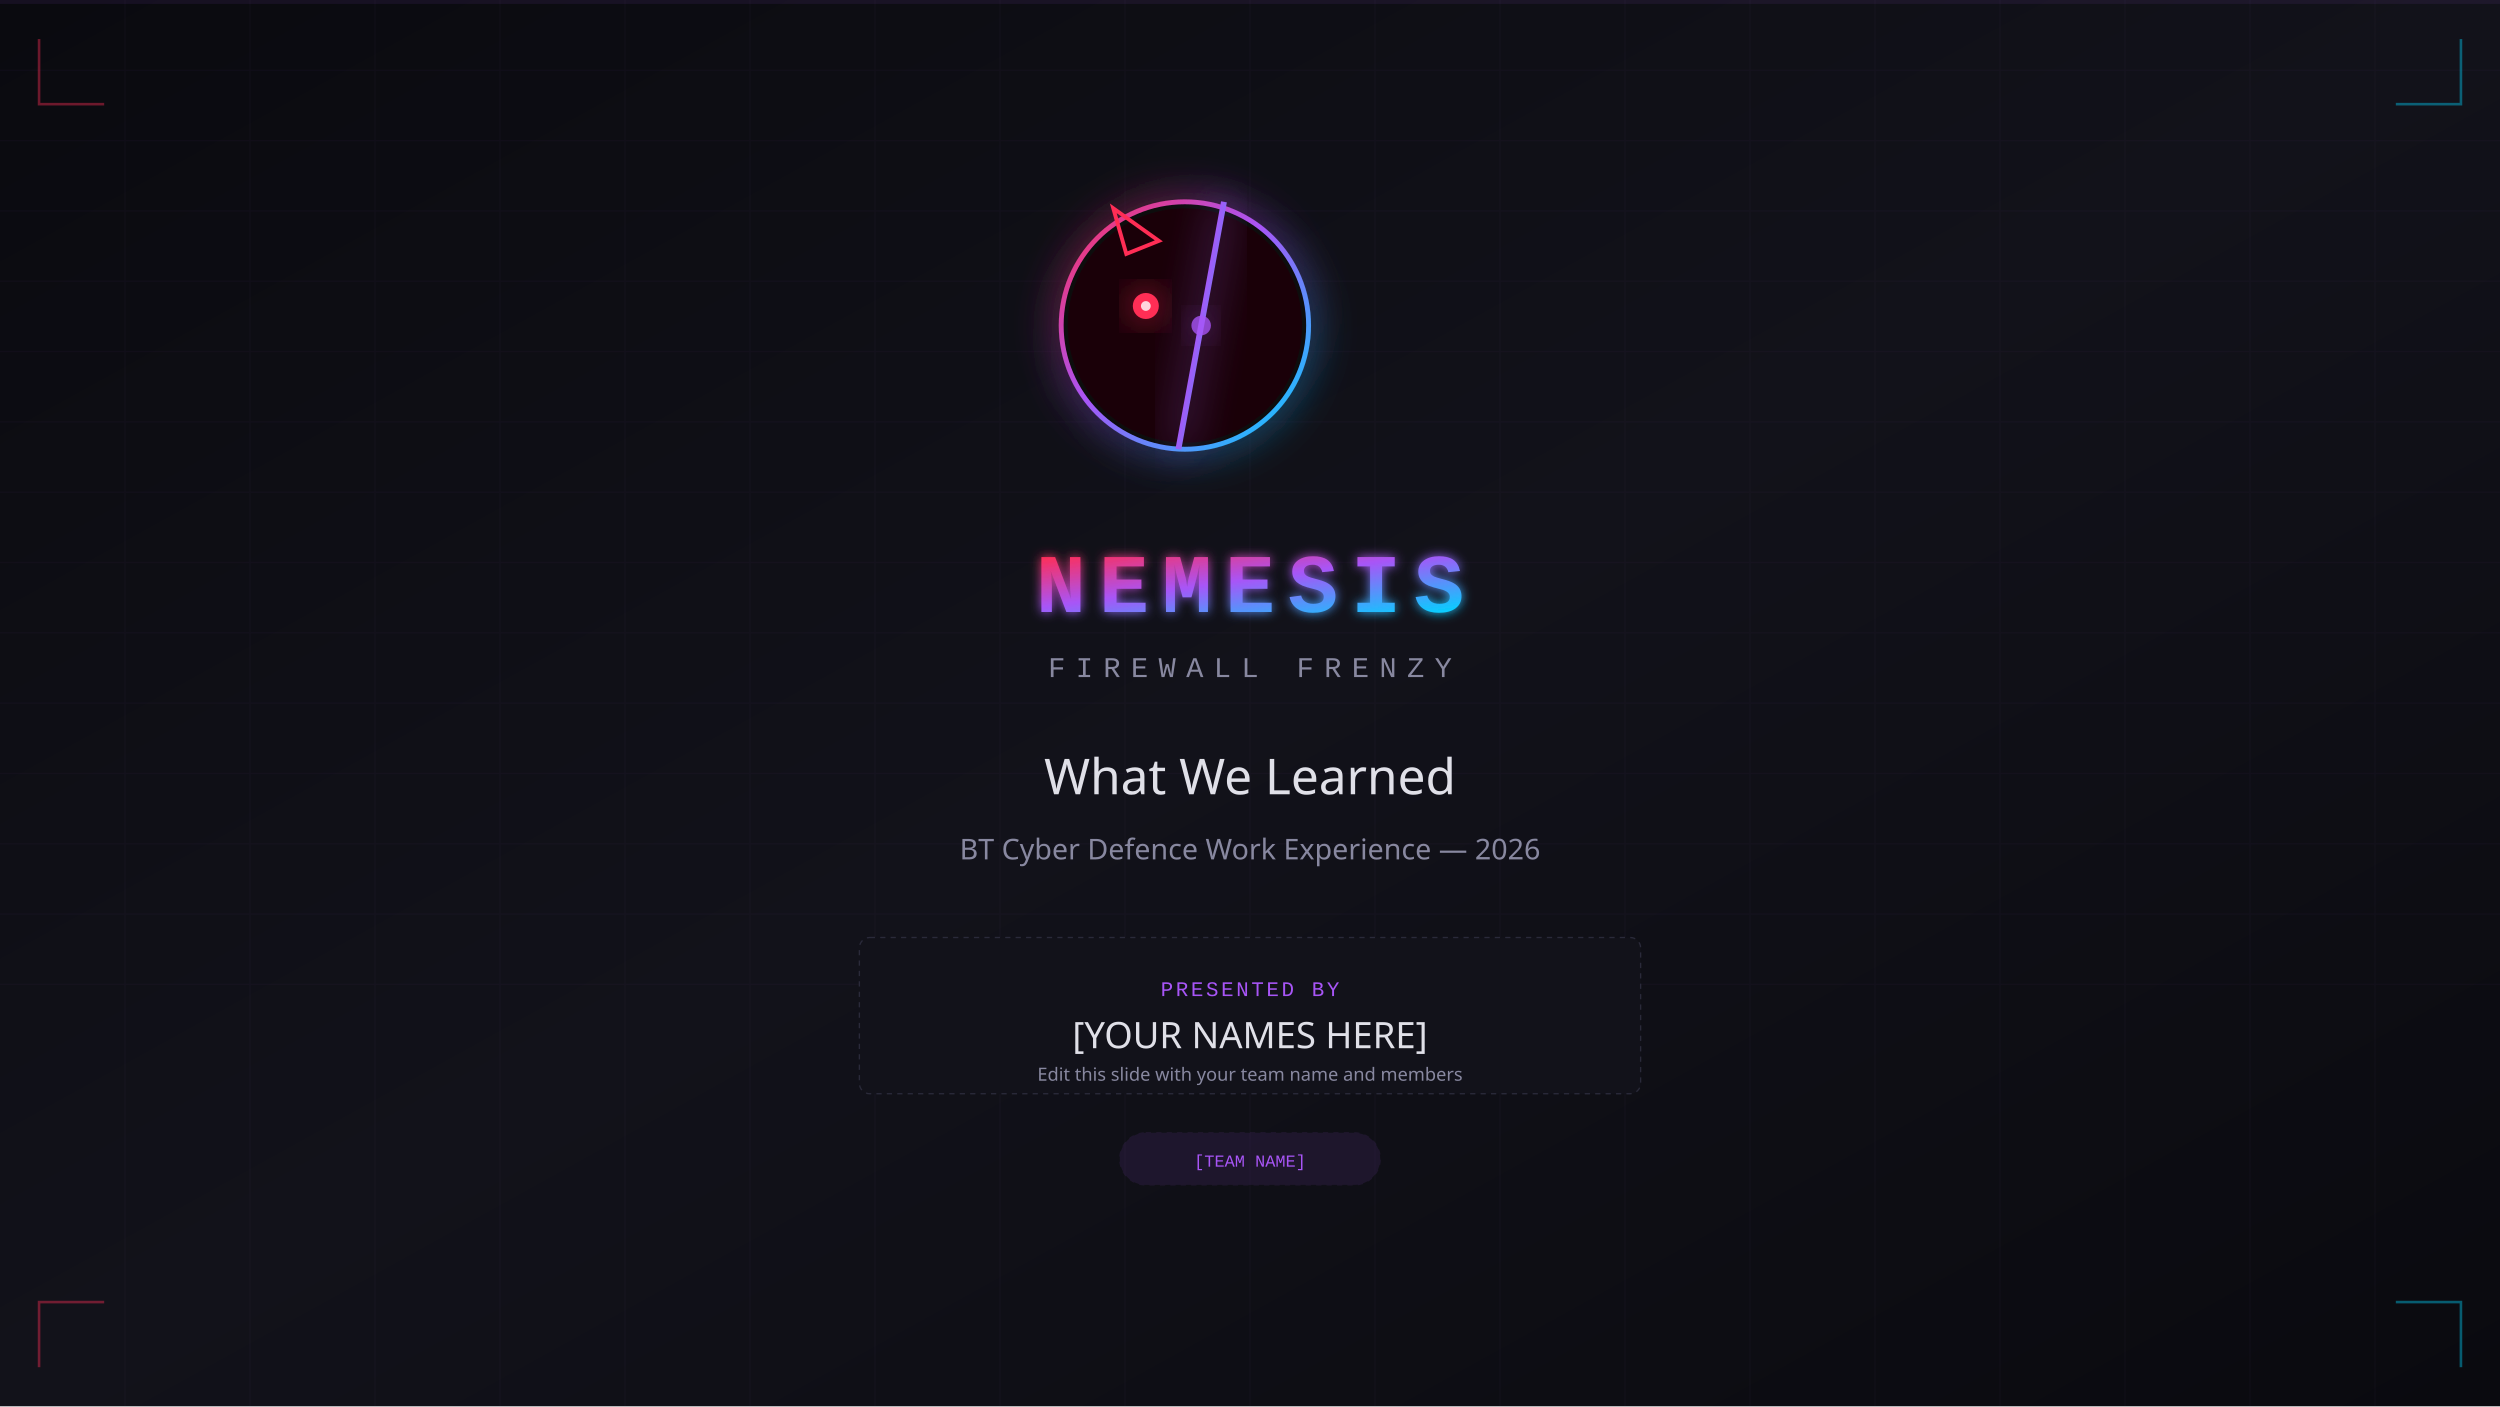
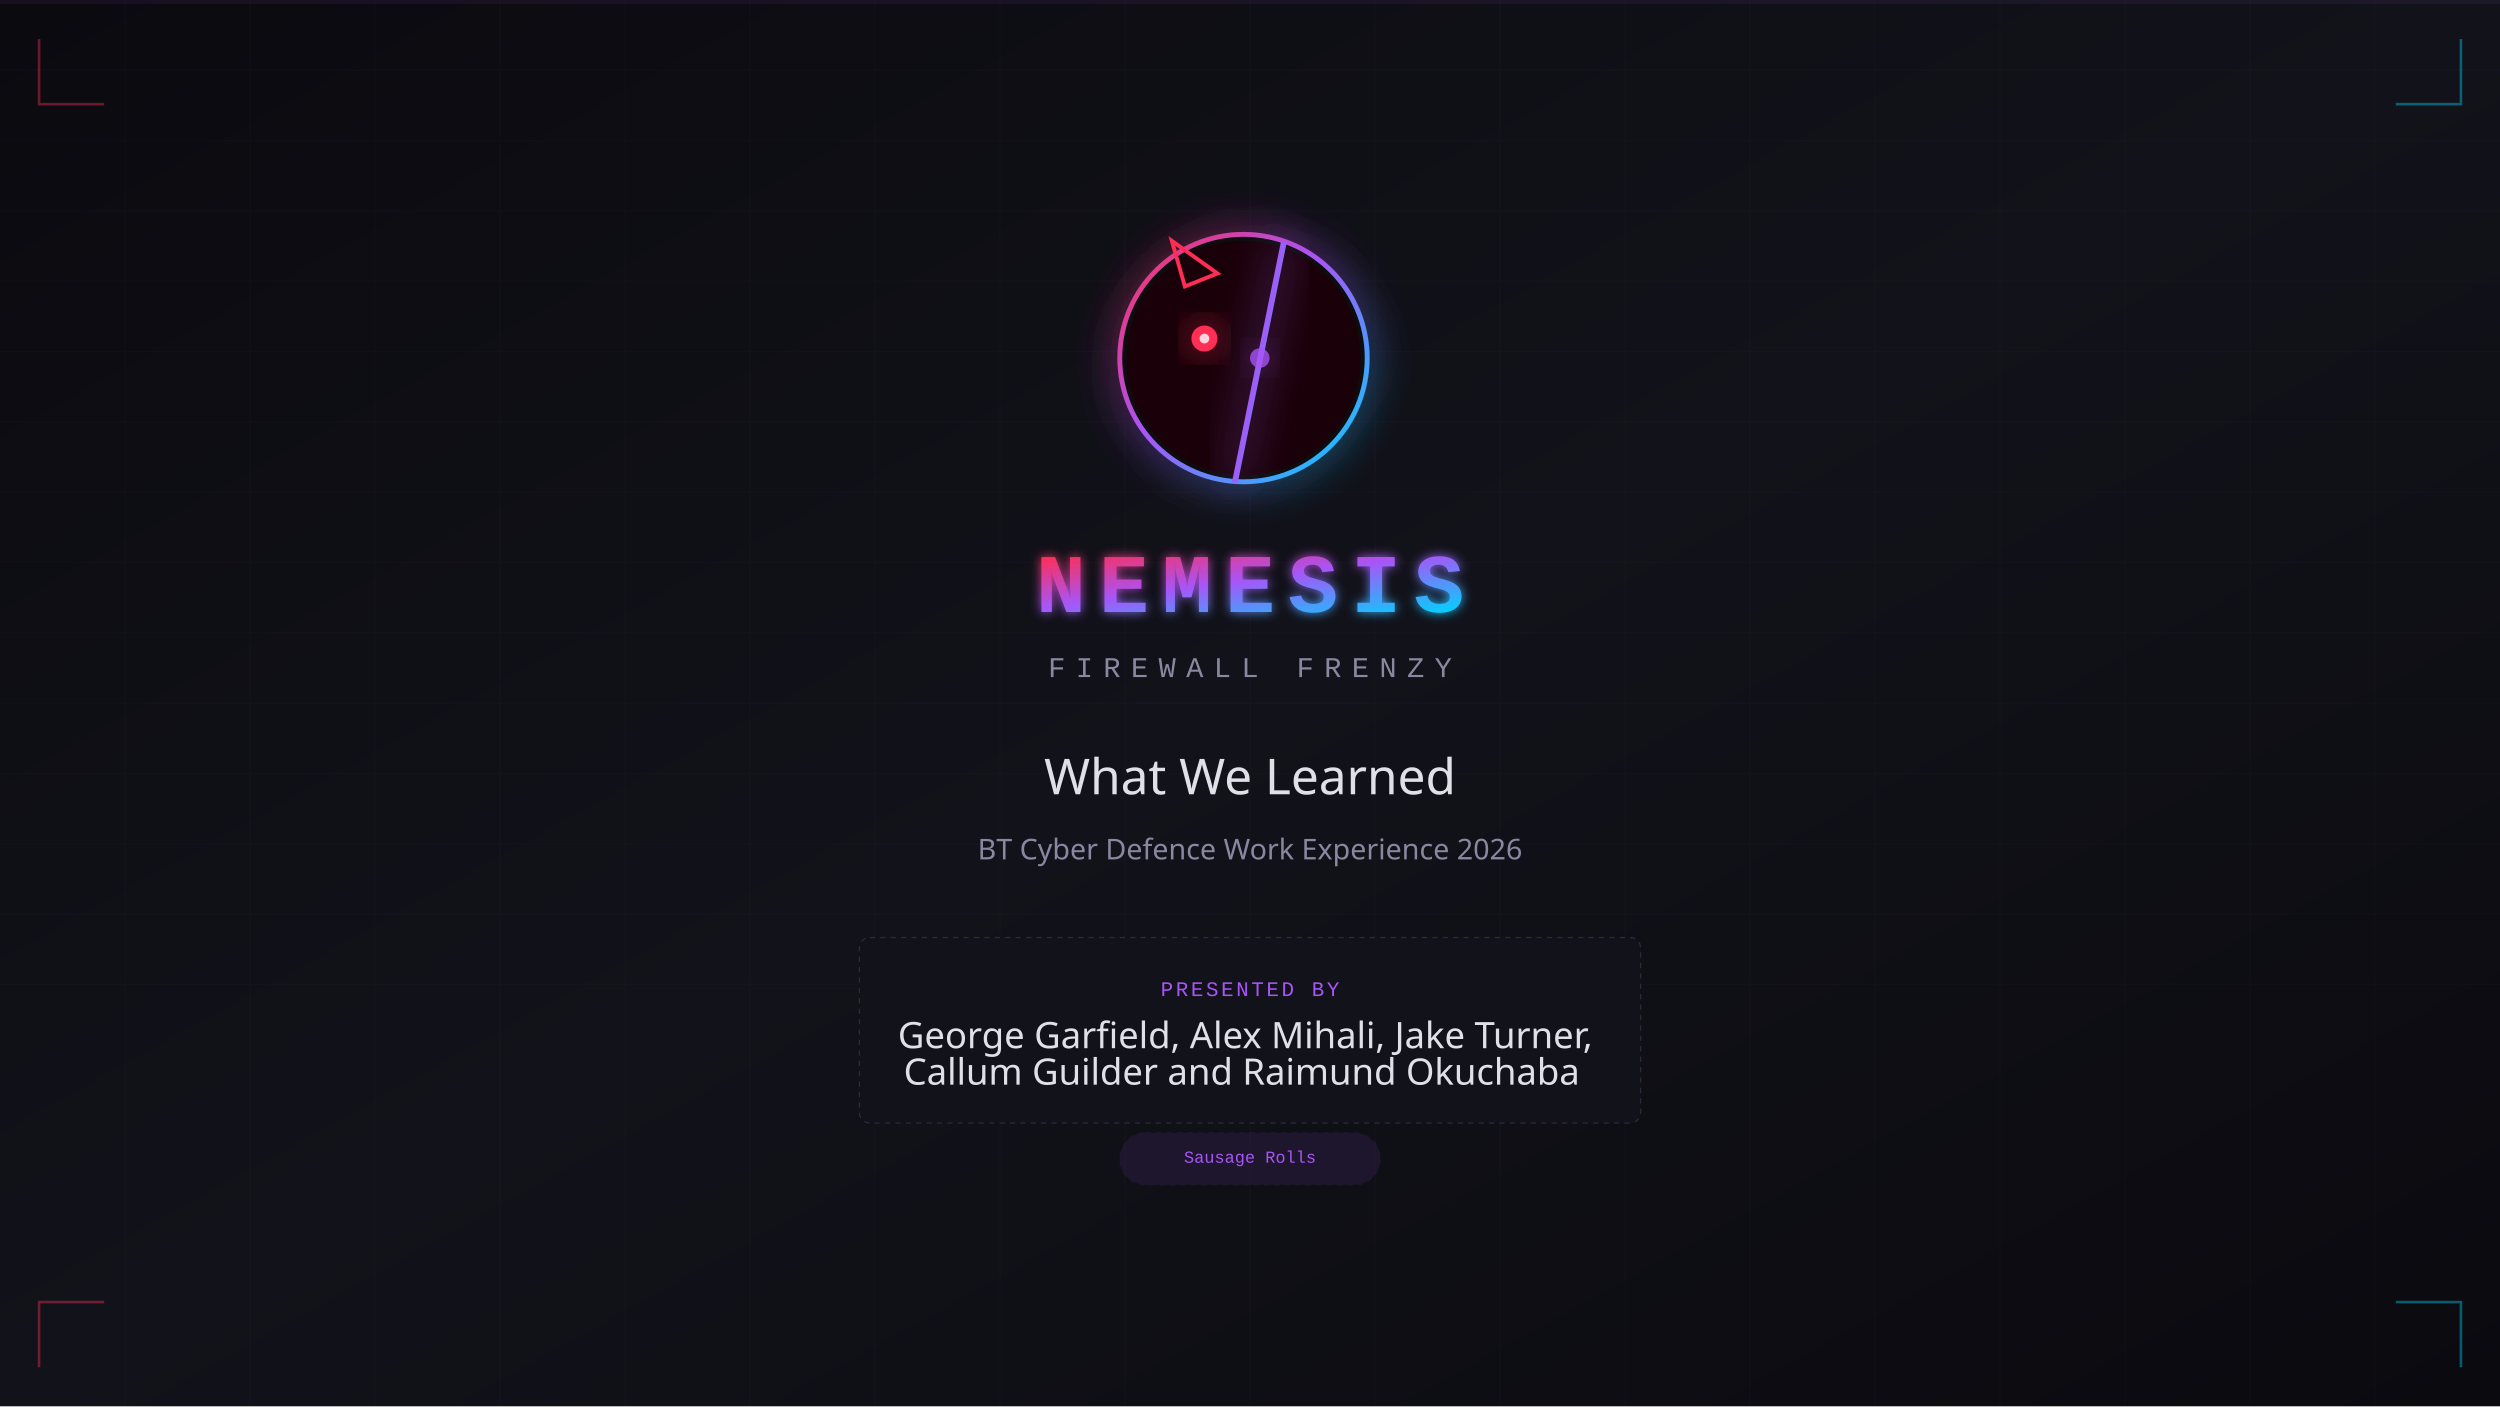
<svg xmlns="http://www.w3.org/2000/svg" viewBox="0 0 1920 1080" fill="none">
  <defs>
    <linearGradient id="splitGrad" x1="0%" y1="0%" x2="100%" y2="100%">
      <stop offset="0%" stop-color="#ff2d55" />
      <stop offset="45%" stop-color="#a855f7" />
      <stop offset="100%" stop-color="#00d4ff" />
    </linearGradient>
    <linearGradient id="bgGrad" x1="0%" y1="0%" x2="100%" y2="100%">
      <stop offset="0%" stop-color="#0a0a0f" />
      <stop offset="50%" stop-color="#12121a" />
      <stop offset="100%" stop-color="#0a0a0f" />
    </linearGradient>
    <filter id="glow" x="-50%" y="-50%" width="200%" height="200%">
      <feGaussianBlur stdDeviation="6" result="blur" />
      <feMerge>
        <feMergeNode in="blur" />
        <feMergeNode in="SourceGraphic" />
      </feMerge>
    </filter>
    <filter id="textGlow" x="-20%" y="-20%" width="140%" height="140%">
      <feGaussianBlur stdDeviation="4" result="blur" />
      <feMerge>
        <feMergeNode in="blur" />
        <feMergeNode in="SourceGraphic" />
      </feMerge>
    </filter>
    <clipPath id="leftClip">
      <polygon points="0,0 130,0 95,200 0,200" />
    </clipPath>
    <clipPath id="rightClip">
      <polygon points="130,0 200,0 200,200 95,200" />
    </clipPath>
  </defs>
  <rect width="1920" height="1080" fill="url(#bgGrad)" />
  <g opacity="0.03">
    <line x1="0" y1="54" x2="1920" y2="54" stroke="#a855f7" />
    <line x1="0" y1="108" x2="1920" y2="108" stroke="#a855f7" />
    <line x1="0" y1="162" x2="1920" y2="162" stroke="#a855f7" />
    <line x1="0" y1="216" x2="1920" y2="216" stroke="#a855f7" />
    <line x1="0" y1="270" x2="1920" y2="270" stroke="#a855f7" />
    <line x1="0" y1="324" x2="1920" y2="324" stroke="#a855f7" />
    <line x1="0" y1="378" x2="1920" y2="378" stroke="#a855f7" />
    <line x1="0" y1="432" x2="1920" y2="432" stroke="#a855f7" />
    <line x1="0" y1="486" x2="1920" y2="486" stroke="#a855f7" />
    <line x1="0" y1="540" x2="1920" y2="540" stroke="#a855f7" />
    <line x1="0" y1="594" x2="1920" y2="594" stroke="#a855f7" />
    <line x1="0" y1="648" x2="1920" y2="648" stroke="#a855f7" />
    <line x1="0" y1="702" x2="1920" y2="702" stroke="#a855f7" />
    <line x1="0" y1="756" x2="1920" y2="756" stroke="#a855f7" />
    <line x1="96" y1="0" x2="96" y2="1080" stroke="#a855f7" />
    <line x1="192" y1="0" x2="192" y2="1080" stroke="#a855f7" />
    <line x1="288" y1="0" x2="288" y2="1080" stroke="#a855f7" />
    <line x1="384" y1="0" x2="384" y2="1080" stroke="#a855f7" />
    <line x1="480" y1="0" x2="480" y2="1080" stroke="#a855f7" />
    <line x1="576" y1="0" x2="576" y2="1080" stroke="#a855f7" />
    <line x1="672" y1="0" x2="672" y2="1080" stroke="#a855f7" />
    <line x1="768" y1="0" x2="768" y2="1080" stroke="#a855f7" />
    <line x1="864" y1="0" x2="864" y2="1080" stroke="#a855f7" />
    <line x1="960" y1="0" x2="960" y2="1080" stroke="#a855f7" />
    <line x1="1056" y1="0" x2="1056" y2="1080" stroke="#a855f7" />
    <line x1="1152" y1="0" x2="1152" y2="1080" stroke="#a855f7" />
    <line x1="1248" y1="0" x2="1248" y2="1080" stroke="#a855f7" />
    <line x1="1344" y1="0" x2="1344" y2="1080" stroke="#a855f7" />
    <line x1="1440" y1="0" x2="1440" y2="1080" stroke="#a855f7" />
    <line x1="1536" y1="0" x2="1536" y2="1080" stroke="#a855f7" />
    <line x1="1632" y1="0" x2="1632" y2="1080" stroke="#a855f7" />
    <line x1="1728" y1="0" x2="1728" y2="1080" stroke="#a855f7" />
    <line x1="1824" y1="0" x2="1824" y2="1080" stroke="#a855f7" />
  </g>
  <rect width="1920" height="3" fill="#a855f7" opacity="0.08">
    <animate attributeName="y" from="-3" to="1080" dur="5s" repeatCount="indefinite" />
  </rect>
-   <g transform="translate(810, 150) scale(2.5)">
+   <g transform="translate(855, 175) scale(2.5)">
    <circle cx="40" cy="40" r="38" fill="#0a0a0f" stroke="url(#splitGrad)" stroke-width="1.5" filter="url(#glow)">
      <animate attributeName="r" values="38;39;38" dur="3s" repeatCount="indefinite" />
    </circle>
    <g clip-path="url(#leftClip)">
      <circle cx="40" cy="40" r="36" fill="#1a0008" />
      <polygon points="22,18 18,4 32,14" fill="none" stroke="#ff2d55" stroke-width="1.2" />
      <circle cx="28" cy="34" r="4" fill="#ff2d55" filter="url(#glow)" />
      <circle cx="28" cy="34" r="1.5" fill="#fff" opacity="0.8" />
    </g>
    <g clip-path="url(#rightClip)">
      <circle cx="40" cy="40" r="36" fill="#001a2a" />
      <path d="M52 20 L66 28 L66 48 Q66 60 52 66 Q38 60 38 48 L38 28 Z" fill="none" stroke="#00d4ff" stroke-width="1.2" opacity="0.7" />
      <circle cx="52" cy="34" r="4" fill="#00d4ff" filter="url(#glow)" />
      <circle cx="52" cy="34" r="1.5" fill="#fff" opacity="0.8" />
    </g>
-     <line x1="52" y1="2" x2="38" y2="78" stroke="url(#splitGrad)" stroke-width="1.8" filter="url(#glow)" />
+     <line x1="52.433" y1="4.165" x2="37.335" y2="78.285" stroke="url(#splitGrad)" stroke-width="1.8" filter="url(#glow)" />
    <circle cx="45" cy="40" r="3" fill="#a855f7" filter="url(#glow)" opacity="0.8" />
  </g>
  <text x="960" y="470" text-anchor="middle" font-family="'Courier New', monospace" font-size="64" font-weight="900" letter-spacing="10" fill="url(#splitGrad)" filter="url(#textGlow)">NEMESIS</text>
  <text x="960" y="520" text-anchor="middle" font-family="'Courier New', monospace" font-size="22" letter-spacing="8" fill="#8888a0">FIREWALL FRENZY</text>
  <text x="960" y="610" text-anchor="middle" font-family="'Segoe UI', sans-serif" font-size="38" fill="#e0e0e8">What We Learned</text>
-   <text x="960" y="660" text-anchor="middle" font-family="'Segoe UI', sans-serif" font-size="22" fill="#8888a0">BT Cyber Defence Work Experience — 2026</text>
-   <rect x="660" y="720" width="600" height="120" rx="8" fill="#12121a" stroke="#2a2a3a" stroke-dasharray="4,4" />
+   <text x="960" y="660" text-anchor="middle" font-family="'Segoe UI', sans-serif" font-size="22" fill="#8888a0">BT Cyber Defence Work Experience 2026</text>
+   <rect x="660" y="720" width="600" height="142.5" rx="8" fill="#12121a" stroke="#2a2a3a" stroke-dasharray="4,4" />
  <text x="960" y="765" text-anchor="middle" font-family="'Courier New', monospace" font-size="16" fill="#a855f7" letter-spacing="2">PRESENTED BY</text>
-   <text x="960" y="805" text-anchor="middle" font-family="'Segoe UI', sans-serif" font-size="28" fill="#e0e0e8">[YOUR NAMES HERE]</text>
-   <text x="960" y="830" text-anchor="middle" font-family="'Segoe UI', sans-serif" font-size="14" fill="#8888a0">Edit this slide with your team name and members</text>
+   <text x="960" y="805" text-anchor="middle" font-family="'Segoe UI', sans-serif" font-size="28" fill="#e0e0e8">George Garfield, Alex Mihali, Jake Turner, 
+   <tspan x="950" dy="1em"> ​</tspan>
+   Callum Guilder and Raimund Okuchaba</text>
  <rect x="860" y="870" width="200" height="40" rx="20" fill="#a855f7" opacity="0.1" stroke="#a855f7" stroke-width="1" stroke-dasharray="4,4" />
-   <text x="960" y="896" text-anchor="middle" font-family="'Courier New', monospace" font-size="13" fill="#a855f7">[TEAM NAME]</text>
+   <text x="960" y="893" text-anchor="middle" font-family="'Courier New', monospace" font-size="13" fill="#a855f7">Sausage Rolls </text>
  <polyline points="30,30 30,80 80,80" fill="none" stroke="#ff2d55" stroke-width="2" opacity="0.4" />
  <polyline points="1890,30 1890,80 1840,80" fill="none" stroke="#00d4ff" stroke-width="2" opacity="0.4" />
  <polyline points="30,1050 30,1000 80,1000" fill="none" stroke="#ff2d55" stroke-width="2" opacity="0.4" />
  <polyline points="1890,1050 1890,1000 1840,1000" fill="none" stroke="#00d4ff" stroke-width="2" opacity="0.4" />
</svg>
